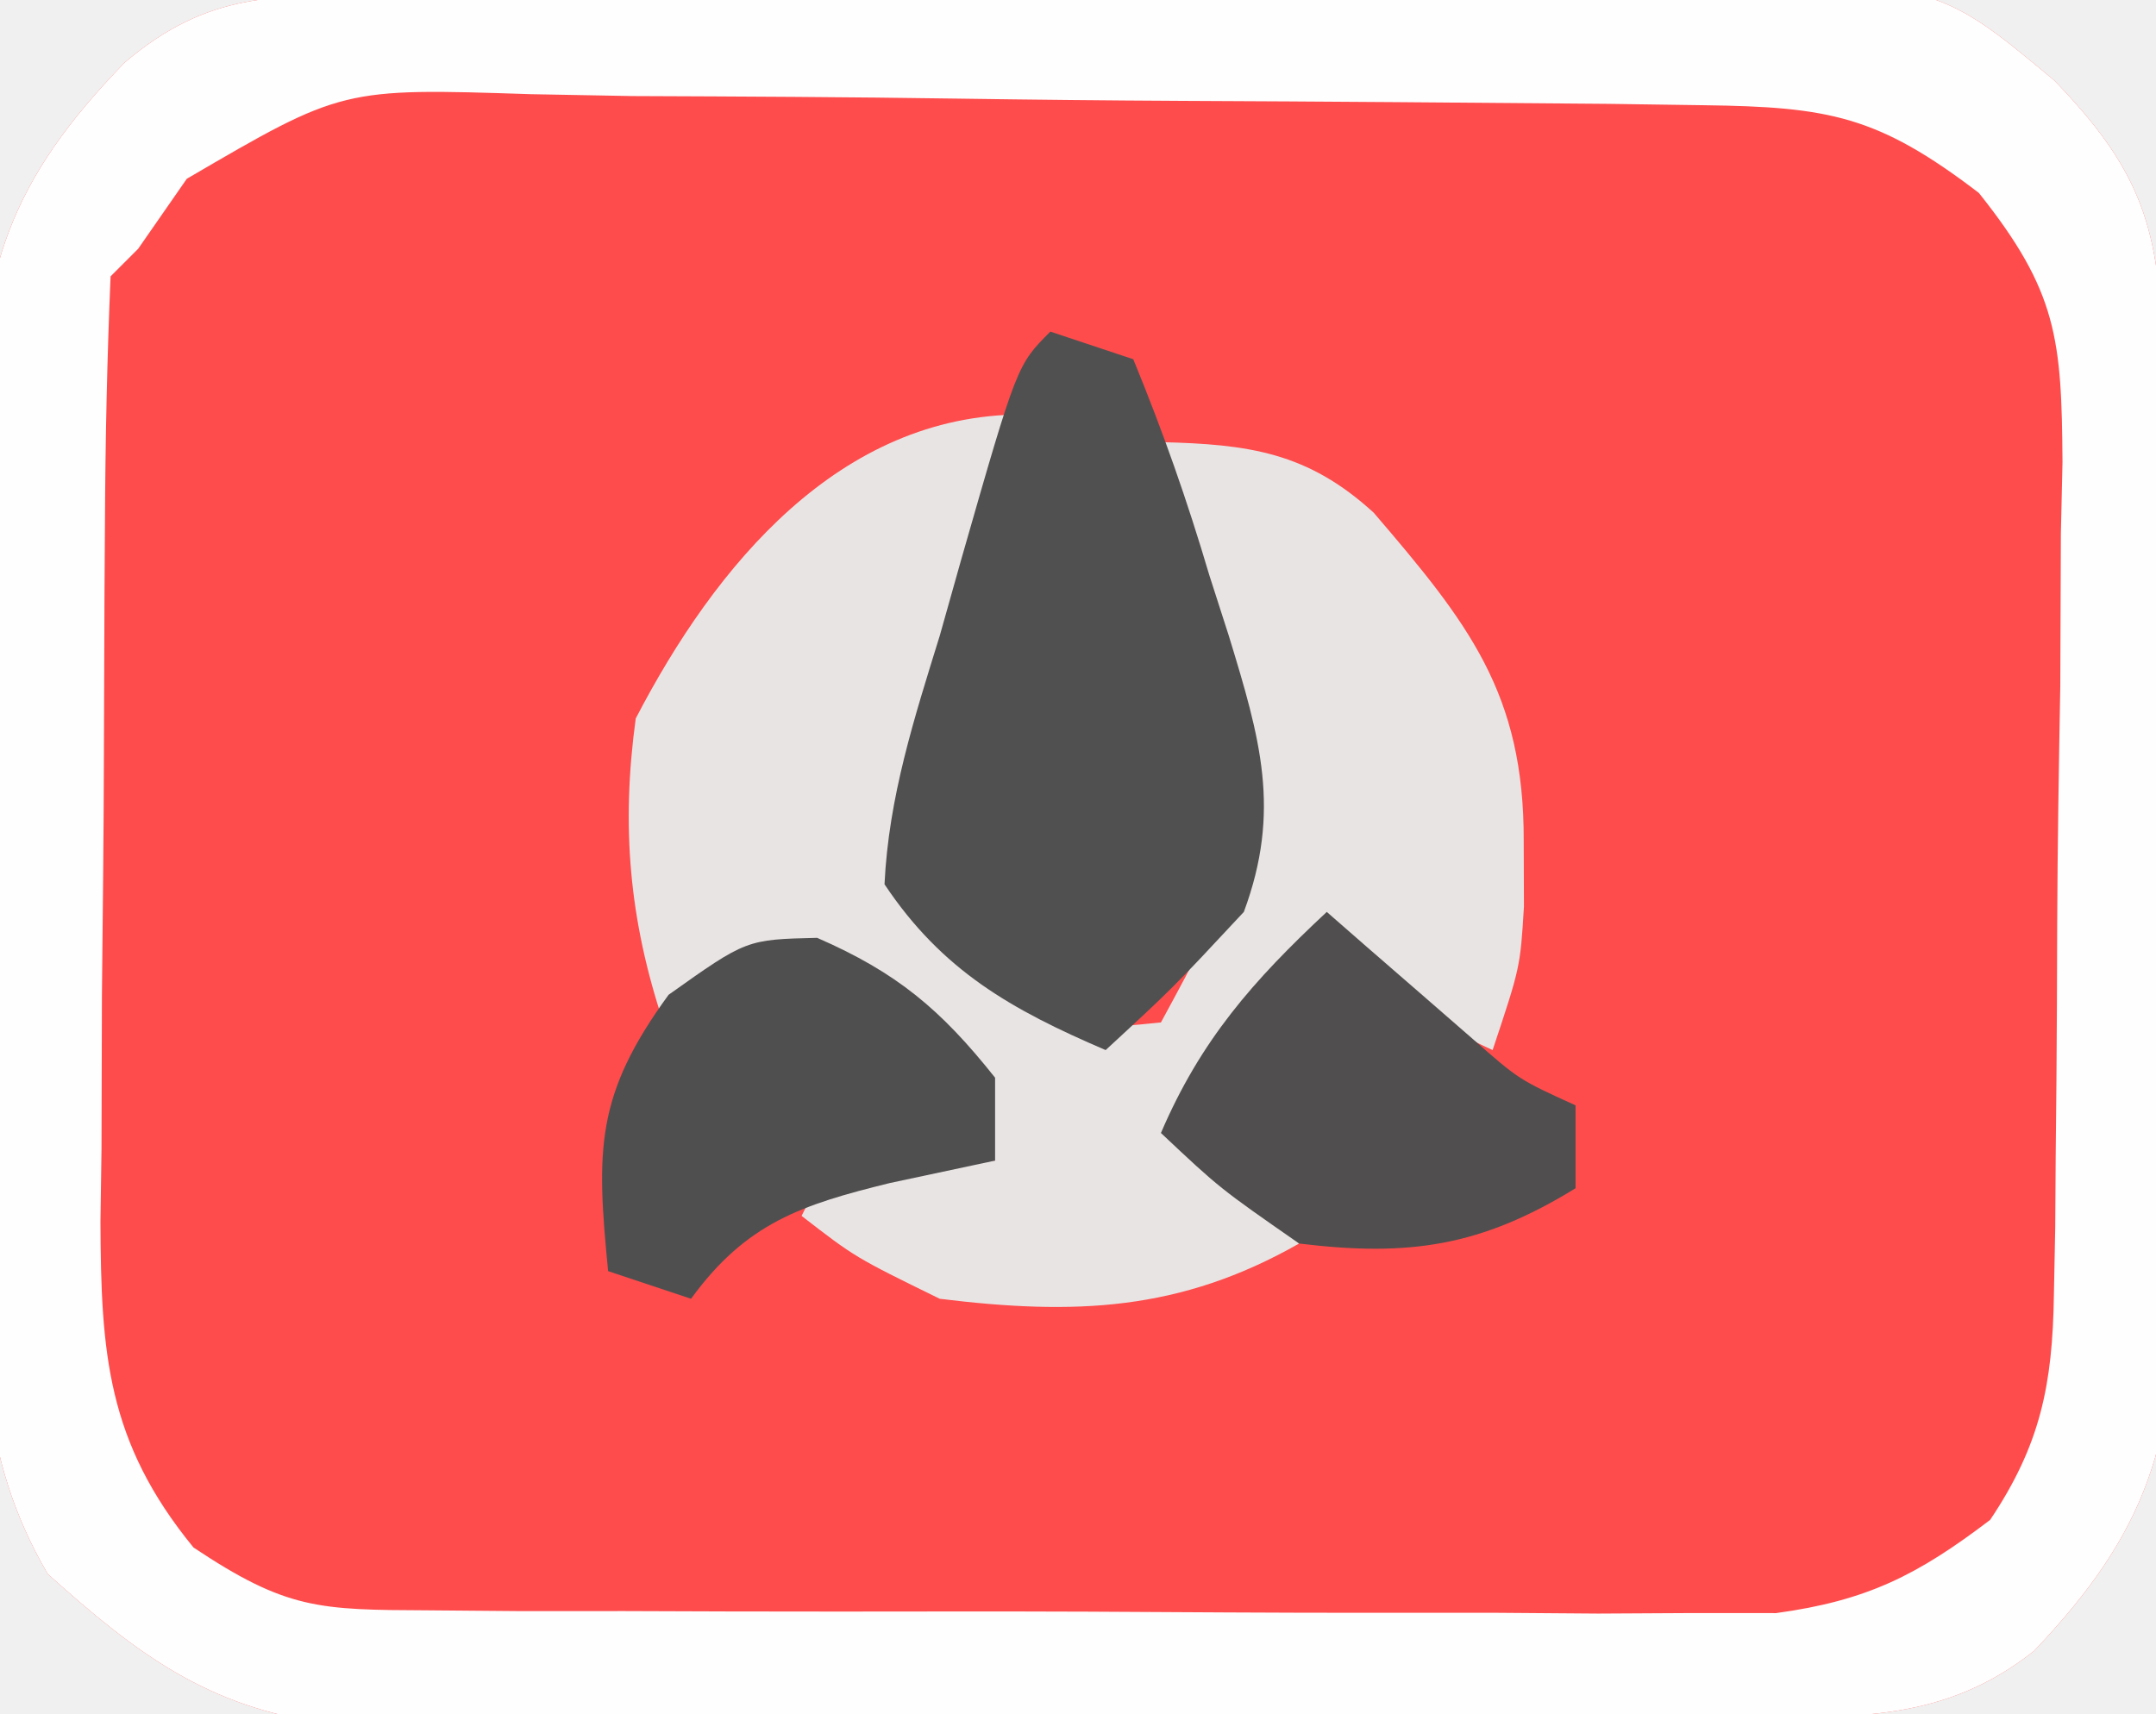
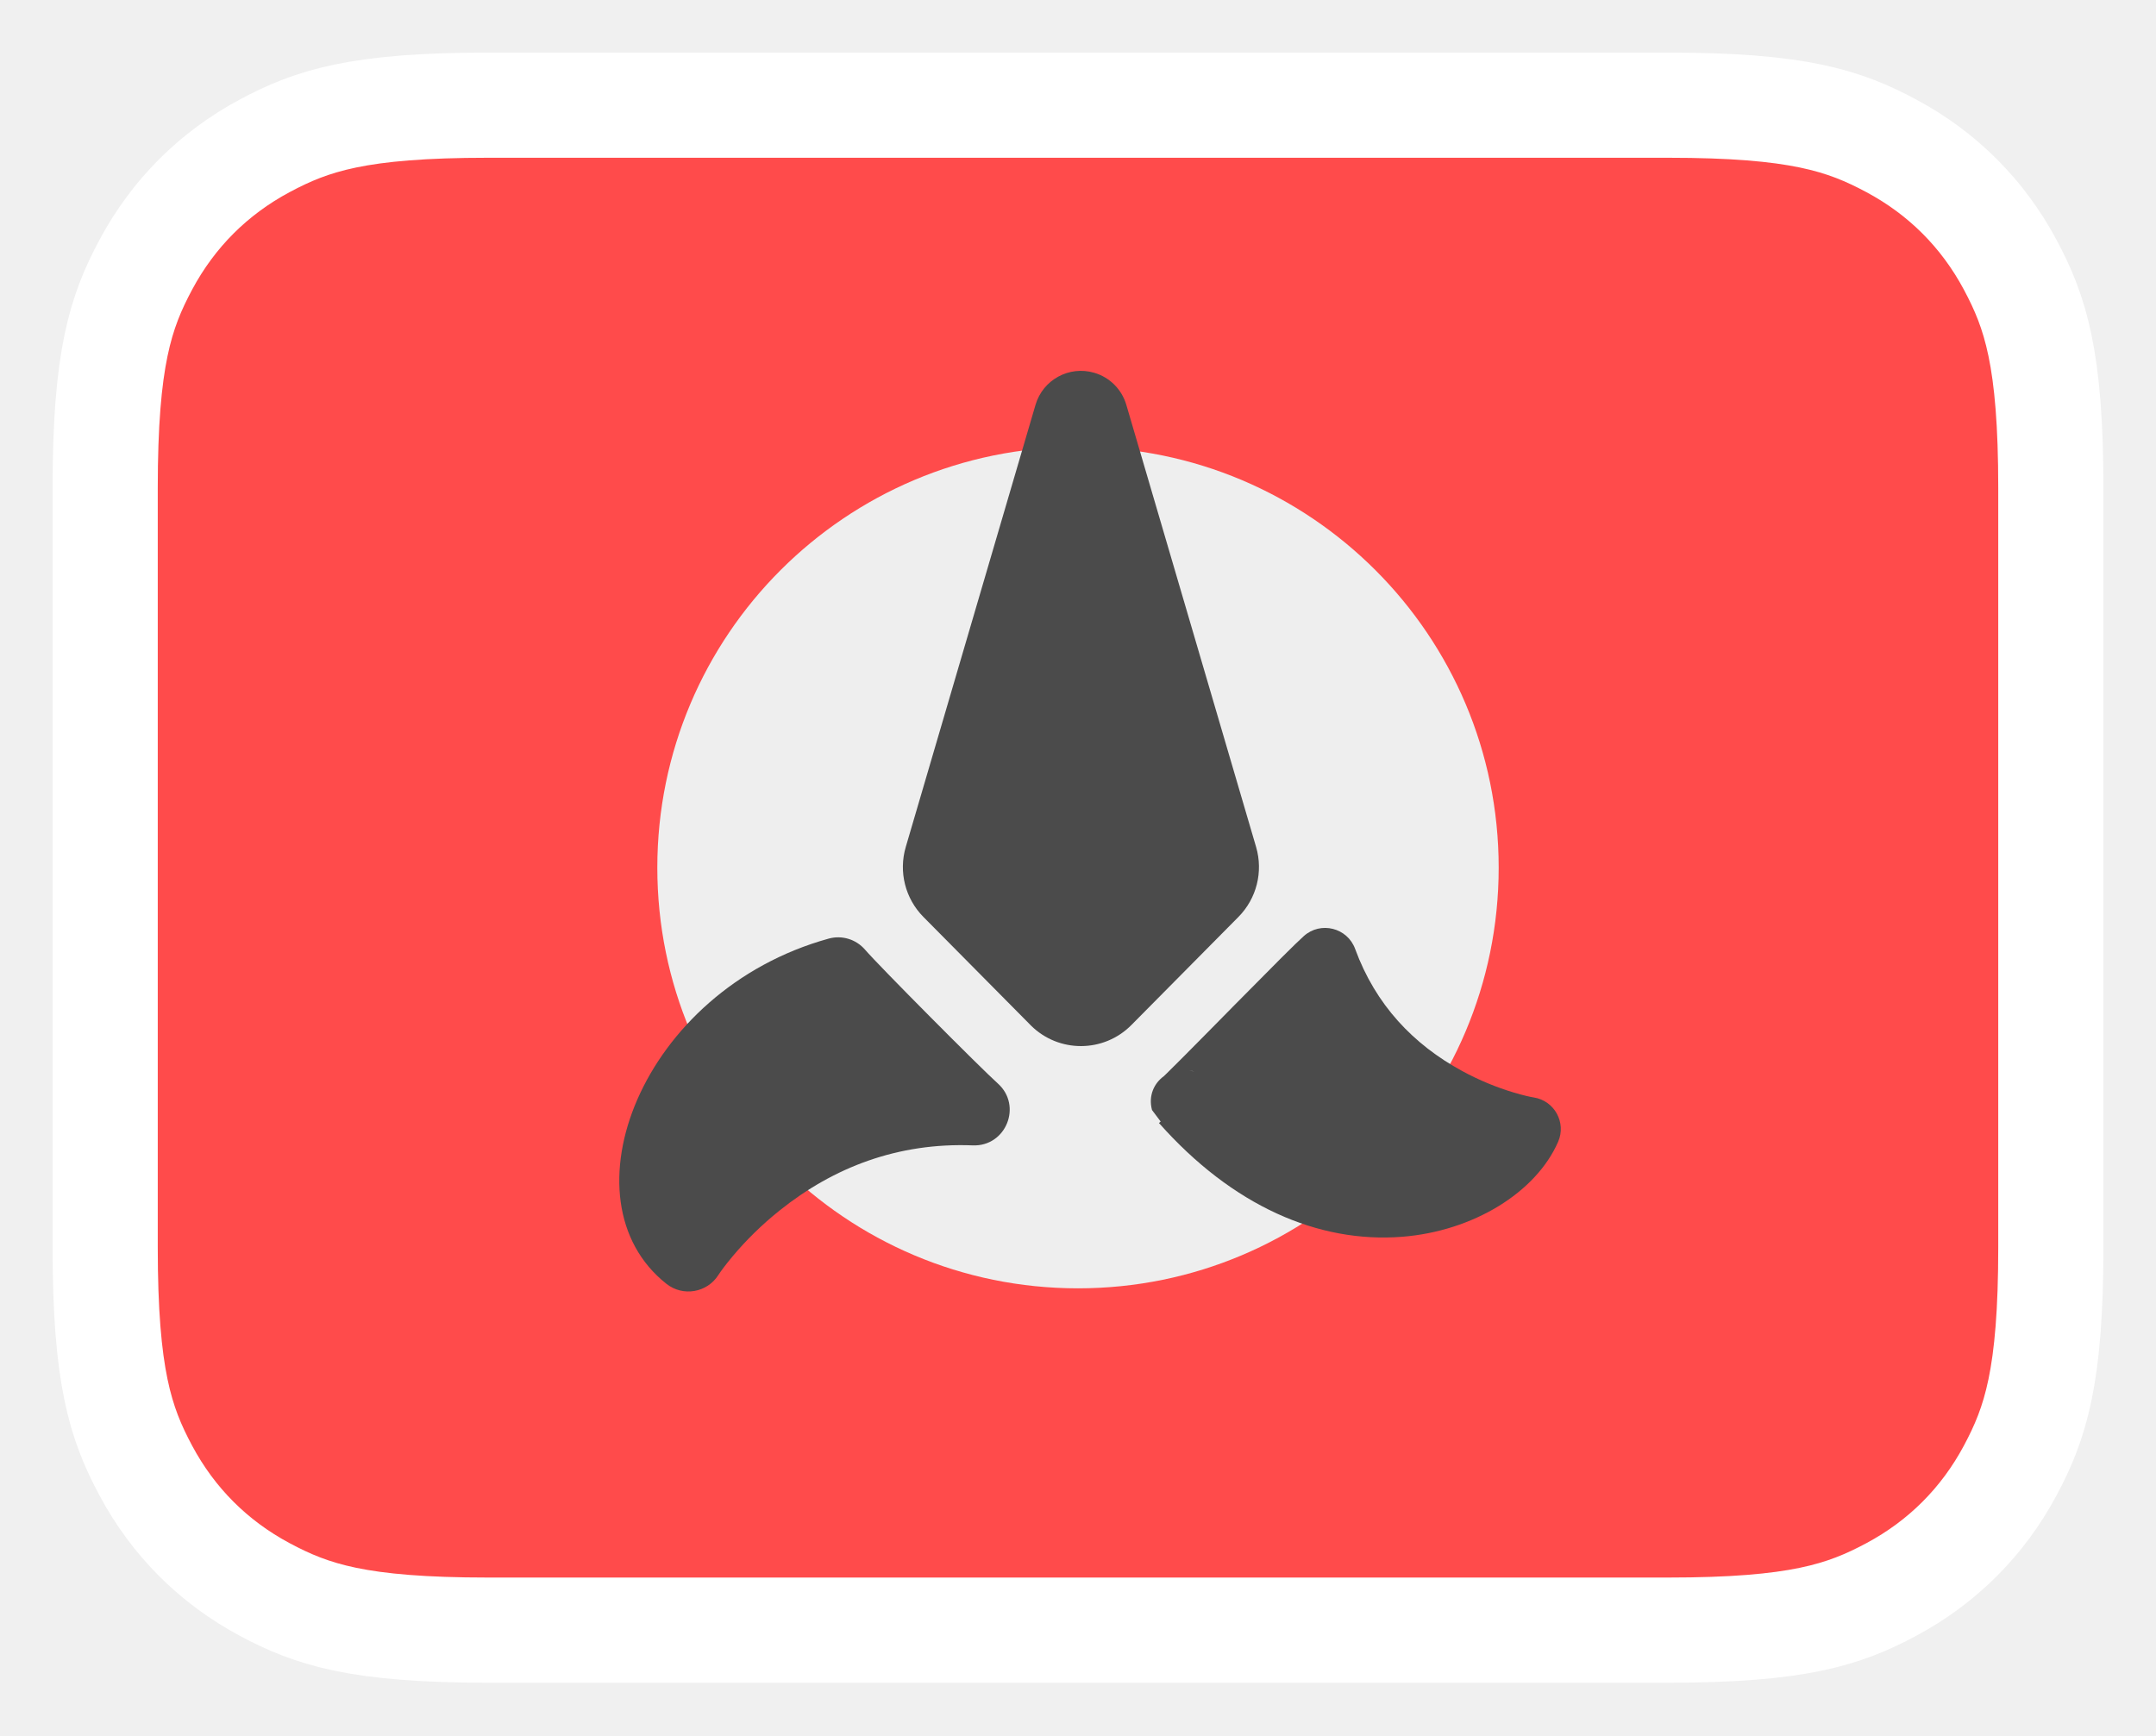
- <svg xmlns="http://www.w3.org/2000/svg" version="1.1" width="78" height="62">
-   <path d="M0 0 C1.828 -0.029 1.828 -0.029 3.693 -0.058 C5.03 -0.073 6.367 -0.087 7.704 -0.1 C8.715 -0.11 8.715 -0.11 9.745 -0.12 C13.313 -0.152 16.88 -0.177 20.448 -0.196 C23.394 -0.214 26.339 -0.249 29.285 -0.299 C32.847 -0.359 36.408 -0.39 39.971 -0.399 C41.98 -0.412 43.989 -0.454 45.998 -0.497 C56.205 -0.474 56.205 -0.474 60.516 3.123 C63.489 6.2 64.316 8.289 64.401 12.547 C64.421 13.446 64.44 14.344 64.46 15.269 C64.518 19.389 64.567 23.508 64.598 27.628 C64.619 29.798 64.653 31.968 64.7 34.137 C64.767 37.27 64.795 40.4 64.814 43.533 C64.842 44.497 64.869 45.461 64.898 46.454 C64.88 52.399 63.911 55.618 59.776 59.955 C56.558 62.503 53.356 62.344 49.424 62.37 C48.239 62.379 47.054 62.389 45.833 62.399 C44.552 62.403 43.271 62.407 41.95 62.412 C40.635 62.418 39.319 62.423 37.964 62.429 C35.178 62.44 32.392 62.445 29.606 62.449 C26.043 62.454 22.48 62.478 18.917 62.507 C15.511 62.53 12.106 62.532 8.7 62.537 C6.785 62.555 6.785 62.555 4.83 62.574 C3.639 62.571 2.448 62.568 1.22 62.565 C0.175 62.569 -0.871 62.572 -1.948 62.576 C-6.281 62.019 -8.889 60.034 -12.082 57.165 C-14.624 52.809 -14.418 48.867 -14.409 43.904 C-14.418 42.907 -14.426 41.909 -14.435 40.882 C-14.446 38.775 -14.447 36.669 -14.439 34.563 C-14.432 31.351 -14.479 28.143 -14.53 24.931 C-14.535 22.881 -14.536 20.83 -14.534 18.779 C-14.552 17.825 -14.571 16.87 -14.59 15.887 C-14.508 9.942 -13.463 6.763 -9.29 2.466 C-6.264 -0.101 -3.882 0.057 0 0 Z " fill="#FE4C4C" transform="translate(13.80737,-0.2087402)" />
-   <path d="M0 0 C1.828 -0.029 1.828 -0.029 3.693 -0.058 C5.03 -0.073 6.367 -0.087 7.704 -0.1 C8.715 -0.11 8.715 -0.11 9.745 -0.12 C13.313 -0.152 16.88 -0.177 20.448 -0.196 C23.394 -0.214 26.339 -0.249 29.285 -0.299 C32.847 -0.359 36.408 -0.39 39.971 -0.399 C41.98 -0.412 43.989 -0.454 45.998 -0.497 C56.205 -0.474 56.205 -0.474 60.516 3.123 C63.489 6.2 64.316 8.289 64.401 12.547 C64.421 13.446 64.44 14.344 64.46 15.269 C64.518 19.389 64.567 23.508 64.598 27.628 C64.619 29.798 64.653 31.968 64.7 34.137 C64.767 37.27 64.795 40.4 64.814 43.533 C64.842 44.497 64.869 45.461 64.898 46.454 C64.88 52.399 63.911 55.618 59.776 59.955 C56.558 62.503 53.356 62.344 49.424 62.37 C48.239 62.379 47.054 62.389 45.833 62.399 C44.552 62.403 43.271 62.407 41.95 62.412 C40.635 62.418 39.319 62.423 37.964 62.429 C35.178 62.44 32.392 62.445 29.606 62.449 C26.043 62.454 22.48 62.478 18.917 62.507 C15.511 62.53 12.106 62.532 8.7 62.537 C6.785 62.555 6.785 62.555 4.83 62.574 C3.639 62.571 2.448 62.568 1.22 62.565 C0.175 62.569 -0.871 62.572 -1.948 62.576 C-6.281 62.019 -8.889 60.034 -12.082 57.165 C-14.624 52.809 -14.418 48.867 -14.409 43.904 C-14.418 42.907 -14.426 41.909 -14.435 40.882 C-14.446 38.775 -14.447 36.669 -14.439 34.563 C-14.432 31.351 -14.479 28.143 -14.53 24.931 C-14.535 22.881 -14.536 20.83 -14.534 18.779 C-14.552 17.825 -14.571 16.87 -14.59 15.887 C-14.508 9.942 -13.463 6.763 -9.29 2.466 C-6.264 -0.101 -3.882 0.057 0 0 Z M-7.05 6.679 C-7.63 7.514 -8.21 8.349 -8.807 9.209 C-9.137 9.539 -9.467 9.869 -9.807 10.209 C-9.933 13.18 -9.996 16.127 -10.01 19.099 C-10.016 19.996 -10.022 20.893 -10.028 21.817 C-10.037 23.72 -10.044 25.623 -10.048 27.527 C-10.057 30.433 -10.088 33.338 -10.12 36.244 C-10.126 38.092 -10.132 39.939 -10.135 41.787 C-10.148 42.655 -10.16 43.523 -10.173 44.417 C-10.155 49.165 -9.94 52.382 -6.807 56.209 C-3.431 58.46 -2.269 58.465 1.686 58.483 C2.811 58.493 3.936 58.502 5.095 58.512 C6.918 58.511 6.918 58.511 8.779 58.51 C10.028 58.514 11.277 58.518 12.564 58.523 C15.208 58.528 17.853 58.53 20.497 58.524 C23.879 58.519 27.26 58.536 30.642 58.559 C33.875 58.577 37.108 58.573 40.341 58.572 C41.553 58.581 42.764 58.59 44.013 58.6 C45.144 58.594 46.275 58.587 47.44 58.581 C48.433 58.582 49.425 58.582 50.448 58.583 C53.733 58.135 55.563 57.213 58.193 55.209 C60.016 52.489 60.45 50.311 60.499 47.07 C60.515 46.266 60.531 45.461 60.547 44.633 C60.556 43.342 60.556 43.342 60.564 42.025 C60.573 41.133 60.582 40.24 60.591 39.321 C60.606 37.435 60.614 35.55 60.618 33.665 C60.63 30.785 60.679 27.907 60.73 25.027 C60.739 23.193 60.746 21.359 60.751 19.525 C60.771 18.667 60.79 17.808 60.81 16.924 C60.777 12.495 60.637 10.766 57.783 7.189 C54.127 4.394 52.357 4.075 47.812 4.016 C46.688 4 45.563 3.984 44.404 3.967 C39.257 3.923 34.11 3.881 28.963 3.859 C26.246 3.845 23.53 3.817 20.813 3.777 C16.902 3.718 12.991 3.7 9.079 3.685 C7.865 3.663 6.65 3.64 5.398 3.617 C-1.426 3.393 -1.426 3.393 -7.05 6.679 Z " fill="#FFFEFE" transform="translate(13.80737,-0.2087402)" />
-   <path d="M0 0 C-0.205 0.724 -0.41 1.449 -0.621 2.195 C-1.175 4.184 -1.717 6.176 -2.246 8.172 C-2.8 10.248 -3.39 12.315 -4 14.375 C-4.265 17.254 -4.265 17.254 -1.812 19.875 C0.944 22.402 0.944 22.402 5 22 C7.641 17.131 7.641 17.131 7.441 11.781 C7.151 11.028 6.861 10.276 6.562 9.5 C5.323 6.255 5 4.617 5 1 C8.179 1.076 10.309 1.368 12.699 3.555 C16.115 7.541 18.143 10.086 18.125 15.438 C18.129 16.611 18.129 16.611 18.133 17.809 C18 20 18 20 17 23 C14.532 21.848 12.952 20.952 11 19 C9.35 20.65 7.7 22.3 6 24 C7.152 26.468 8.048 28.048 10 30 C5.683 32.457 1.874 32.598 -3 32 C-6.062 30.5 -6.062 30.5 -8 29 C-7.67 28.34 -7.34 27.68 -7 27 C-5.02 27 -3.04 27 -1 27 C-2.522 24.371 -3.844 22.156 -6 20 C-8.616 20.327 -10.641 20.82 -13 22 C-14.243 18.272 -14.529 14.872 -14 11 C-11.122 5.457 -6.627 0 0 0 Z " fill="#E9E4E4" transform="translate(37,15)" />
-   <path d="M0 0 C0.99 0.33 1.98 0.66 3 1 C4.078 3.621 4.95 6.108 5.75 8.812 C5.983 9.538 6.217 10.263 6.457 11.01 C7.592 14.723 8.362 17.327 7 21 C4.438 23.75 4.438 23.75 2 26 C-1.413 24.537 -3.919 23.122 -6 20 C-5.852 16.855 -4.927 13.994 -4 11 C-3.742 10.085 -3.484 9.17 -3.219 8.227 C-1.208 1.208 -1.208 1.208 0 0 Z " fill="#515050" transform="translate(38,12)" />
-   <path d="M0 0 C2.892 1.261 4.479 2.596 6.438 5.062 C6.438 6.053 6.438 7.043 6.438 8.062 C5.179 8.331 3.921 8.599 2.625 8.875 C-0.557 9.658 -2.565 10.316 -4.562 13.062 C-5.553 12.732 -6.543 12.402 -7.562 12.062 C-7.993 7.667 -8.023 5.694 -5.375 2.062 C-2.562 0.062 -2.562 0.062 0 0 Z " fill="#504F4F" transform="translate(29.5625,33.9375)" />
-   <path d="M0 0 C0.482 0.422 0.964 0.843 1.461 1.277 C2.093 1.825 2.724 2.373 3.375 2.938 C4.001 3.483 4.628 4.028 5.273 4.59 C6.956 6.07 6.956 6.07 9 7 C9 7.99 9 8.98 9 10 C5.584 12.102 2.978 12.487 -1 12 C-3.875 10 -3.875 10 -6 8 C-4.557 4.634 -2.667 2.49 0 0 Z " fill="#504E4E" transform="translate(48,33)" />
+ <svg xmlns="http://www.w3.org/2000/svg" x="0" y="1782" width="82px" height="66px" viewBox="0 0 82 66" version="1.1">
+   <g id="kl" stroke="none" stroke-width="1" fill="none" fill-rule="evenodd">
+     <g id="Group" transform="translate(6, 6)" fill-rule="nonzero">
+       <path d="M57.437,-2 L12.563,-2 C7.628,-2 5.867,-1.415 4.07,-0.455 C2.12,0.589 0.589,2.12 -0.455,4.07 C-1.415,5.867 -2,7.628 -2,12.563 L-2,41.437 C-2,46.372 -1.415,48.133 -0.455,49.93 C0.589,51.88 2.12,53.411 4.07,54.455 C5.867,55.415 7.628,56 12.563,56 L57.437,56 C62.372,56 64.133,55.415 65.93,54.455 C67.88,53.411 69.411,51.88 70.455,49.93 C71.415,48.133 72,46.372 72,41.437 L72,12.563 C72,7.628 71.415,5.867 70.455,4.07 C69.411,2.12 67.88,0.589 65.93,-0.455 C64.133,-1.415 62.372,-2 57.437,-2 Z" id="Rectangle-3" stroke="#FFFFFF" stroke-width="4" fill="#FF4B4B" />
+       <circle id="Oval" fill="#EEEEEE" cx="35" cy="27" r="16" />
+       <path d="M36.838,9.398 L41.774,26.215 C42.05,27.158 41.793,28.177 41.101,28.875 L37.03,32.986 C35.98,34.046 34.271,34.054 33.211,33.005 C33.205,32.999 33.199,32.992 33.193,32.986 L29.121,28.875 C28.429,28.177 28.172,27.158 28.449,26.215 L33.384,9.398 C33.664,8.444 34.664,7.898 35.618,8.178 C36.206,8.35 36.666,8.81 36.838,9.398 Z" id="Triangle" fill="#4B4B4B" />
+       <path d="M26.902,30.121 C27.42,30.725 31.316,34.642 31.95,35.208 C32.893,36.052 32.262,37.613 30.997,37.563 C28.153,37.453 25.709,38.392 23.649,40.041 C22.961,40.591 22.369,41.181 21.876,41.768 C21.588,42.111 21.402,42.368 21.322,42.493 C20.893,43.168 19.975,43.325 19.347,42.829 C15.324,39.654 18.363,31.681 25.517,29.699 C26.021,29.559 26.561,29.724 26.902,30.121 Z" id="Path-3" fill="#4B4B4B" />
+       <path d="M38.144,36.656 C38.053,36.54 37.947,36.397 37.815,36.219 C37.669,35.67 37.895,35.2 38.266,34.93 C38.294,34.903 38.333,34.866 38.38,34.82 C38.518,34.686 38.719,34.485 38.987,34.216 C39.219,33.983 39.496,33.703 39.858,33.337 C40.076,33.116 40.347,32.84 40.86,32.321 L40.876,32.304 C42.508,30.651 43.269,29.889 43.589,29.602 C44.229,29.029 45.245,29.284 45.54,30.09 C46.318,32.217 47.753,33.725 49.614,34.736 C50.272,35.094 50.936,35.362 51.57,35.552 C51.94,35.662 52.207,35.721 52.333,35.74 C53.12,35.862 53.579,36.696 53.261,37.426 C52.423,39.35 50.032,40.829 47.318,41.04 C44.144,41.286 40.878,39.87 38.08,36.713 L38.144,36.656 L38.144,36.656 Z M39.238,34.709 C39.302,34.723 39.366,34.741 39.428,34.766 C39.369,34.736 39.308,34.719 39.238,34.709 L39.238,34.709 Z" id="Shape" fill="#4B4B4B" />
+     </g>
+   </g>
</svg>
